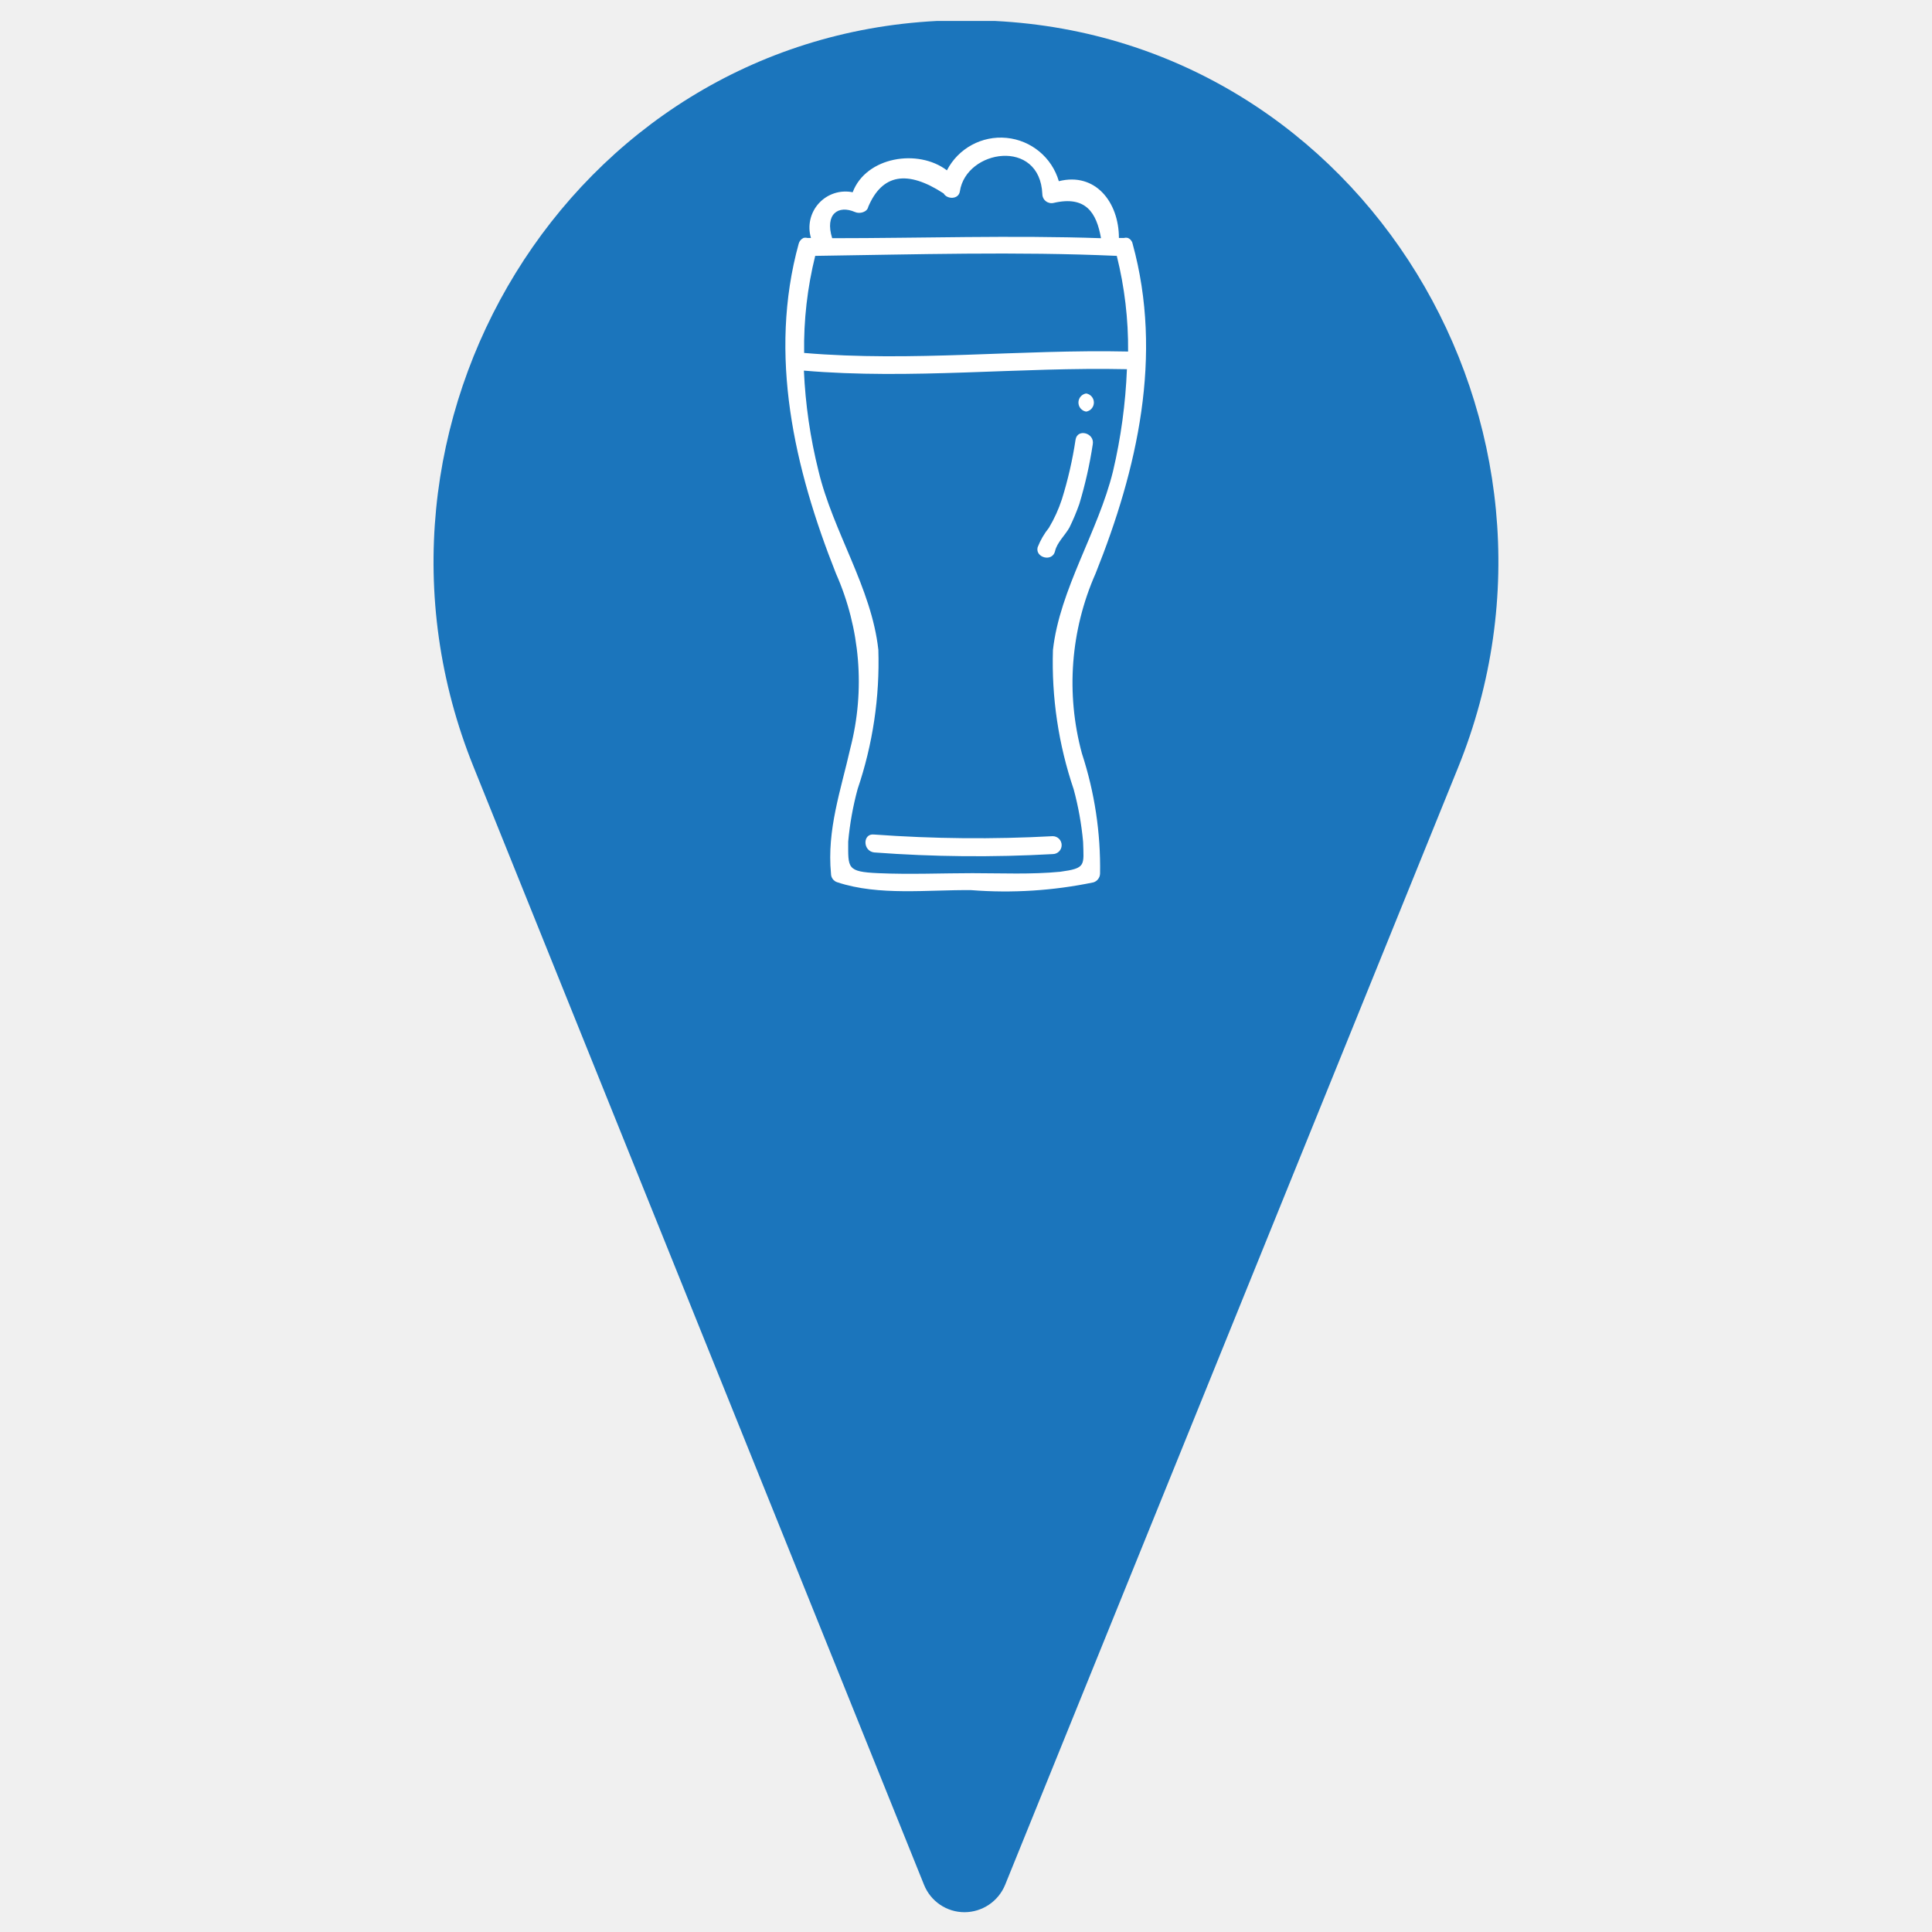
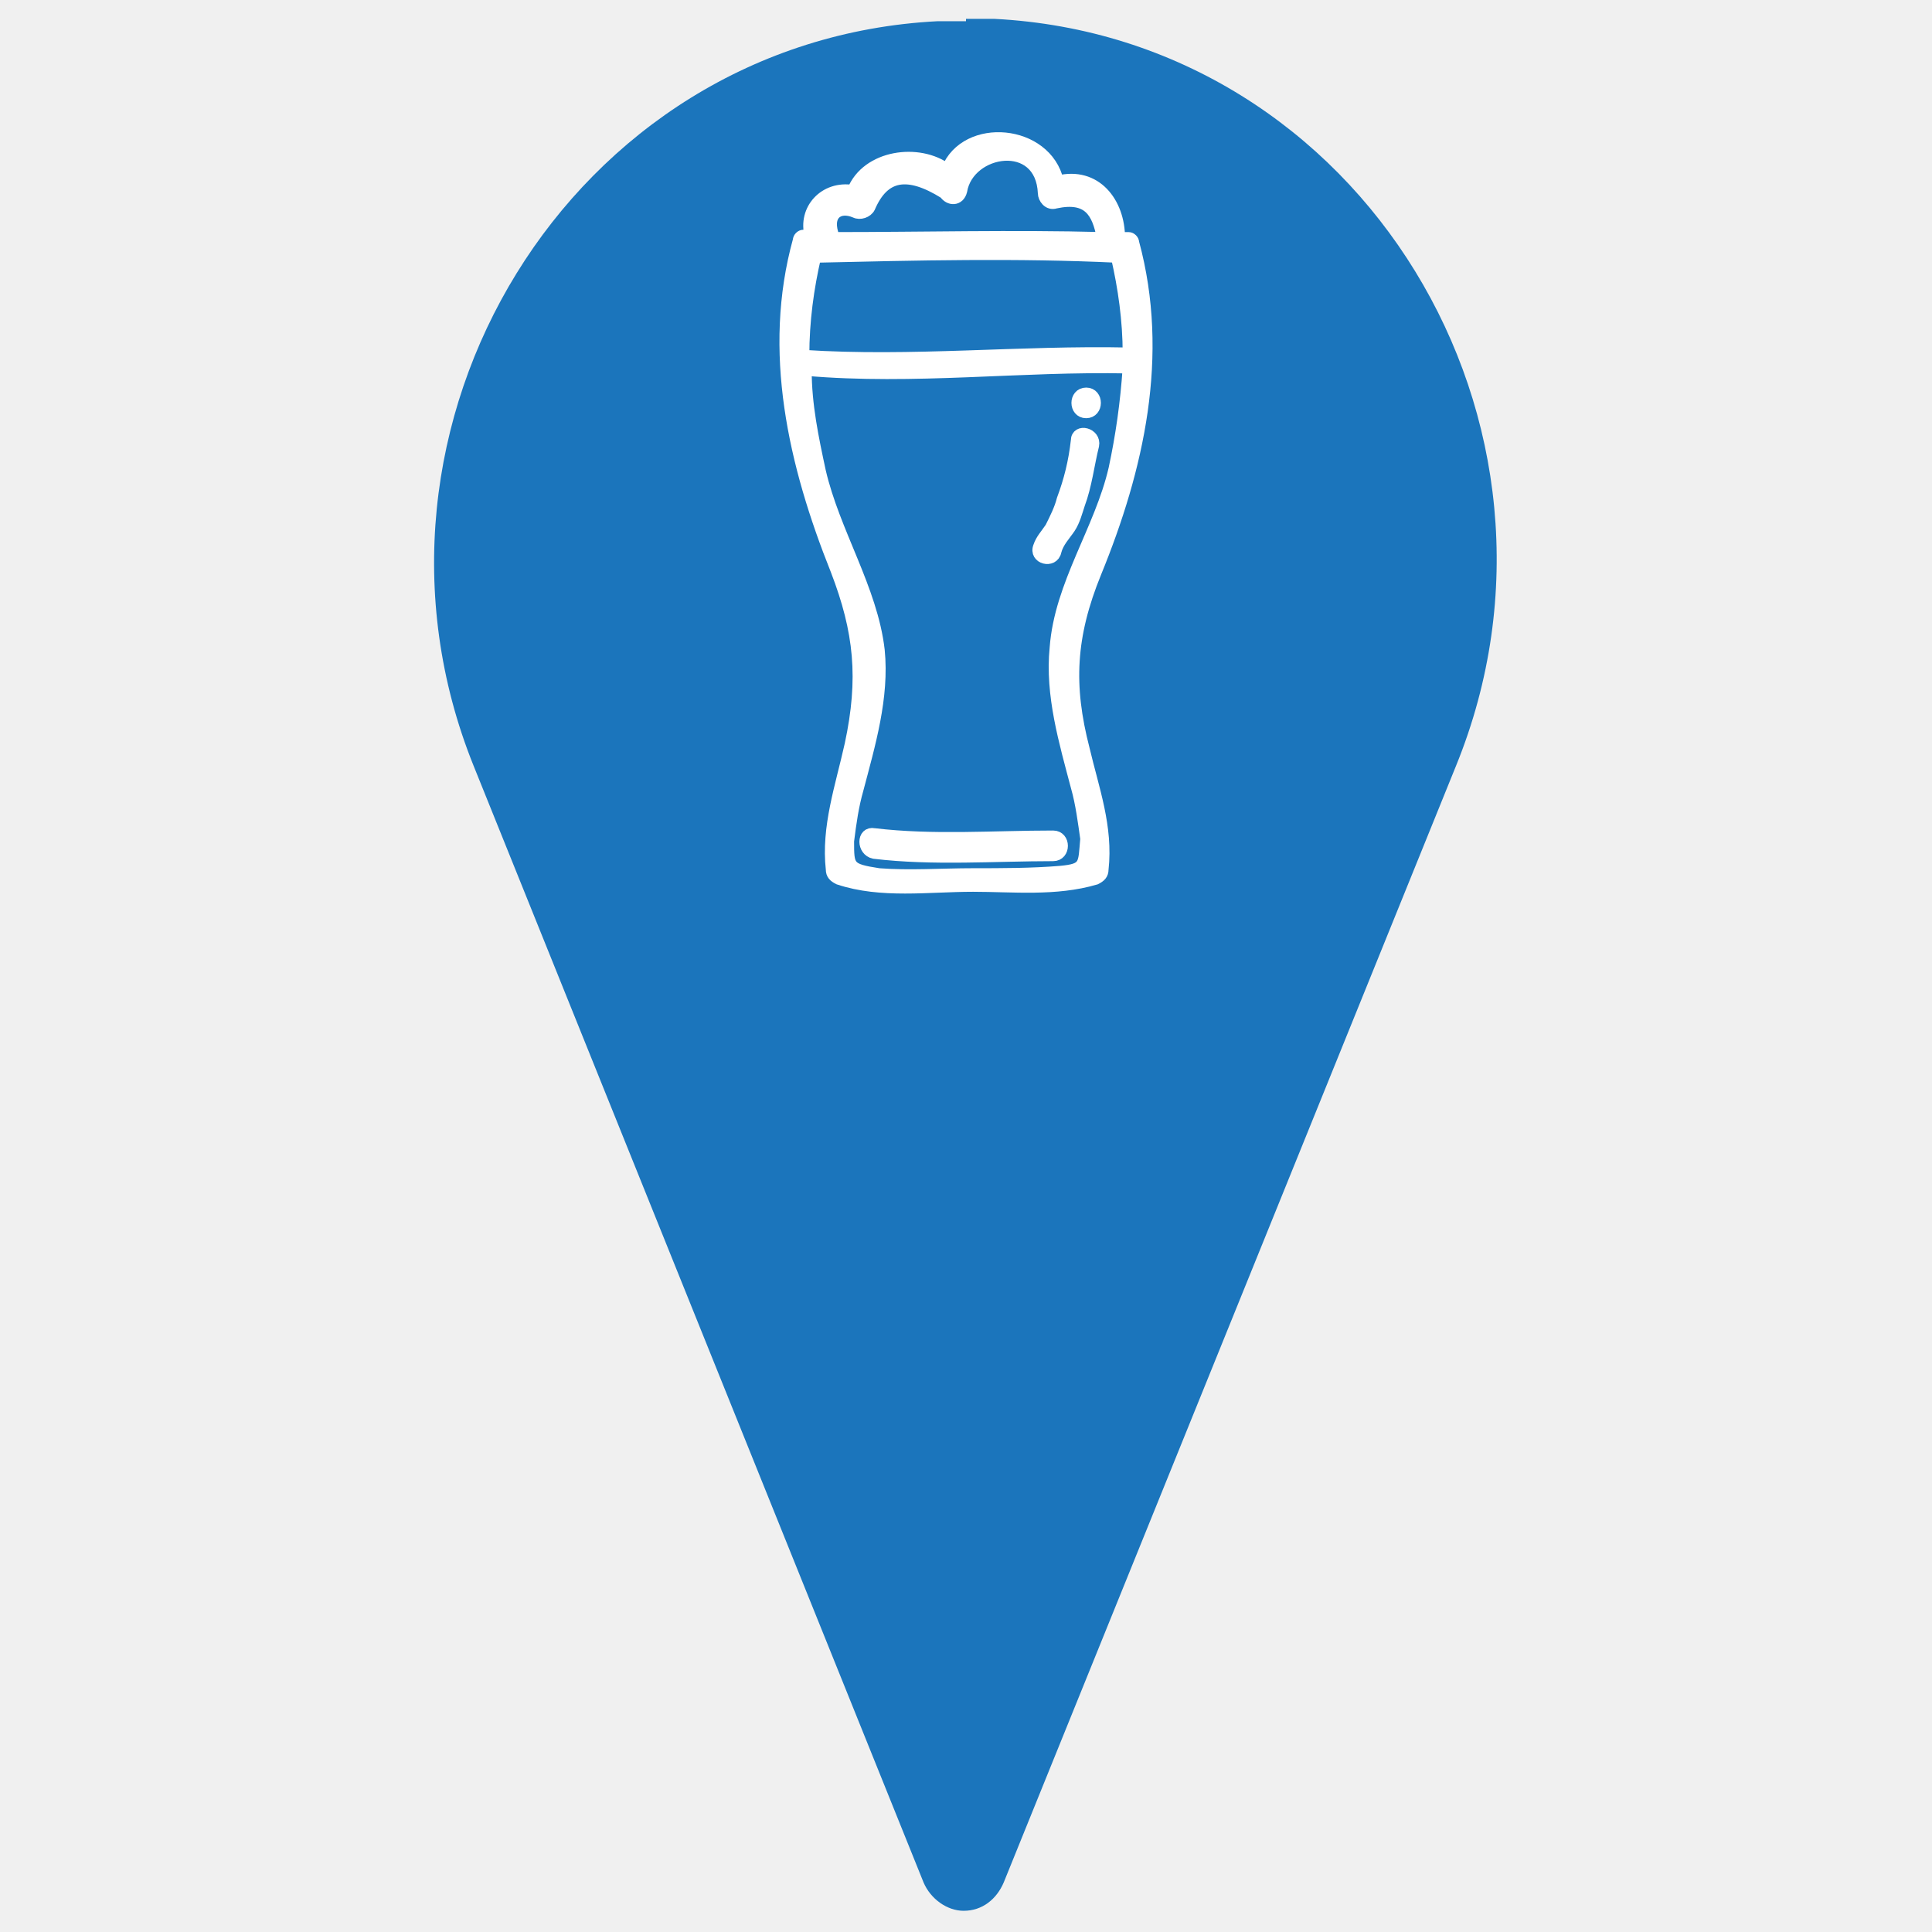
- <svg xmlns="http://www.w3.org/2000/svg" id="Laag_1" data-name="Laag 1" viewBox="0 0 82 82">
-   <defs>
-     <style>.cls-1{fill:#1b75bc;}.cls-2{fill:#fff;}</style>
-   </defs>
-   <g id="Layer_2" data-name="Layer 2">
-     <g id="Layer_1-2" data-name="Layer 1-2">
-       <path class="cls-1" d="M41,.89H39.76c-15.6.8-25.51,17.17-19.66,31.66L39.22,80a1.85,1.85,0,0,0,1.72,1.16h0A1.87,1.87,0,0,0,42.66,80L61.88,32.59c5.88-14.49-4-30.91-19.65-31.7Z" />
+ <svg xmlns="http://www.w3.org/2000/svg" version="1.1" id="Laag_1" x="0px" y="0px" viewBox="0 0 82 82" style="enable-background:new 0 0 82 82;" xml:space="preserve">
+   <style type="text/css">
+ 	.st0{fill:#1B75BC;}
+ 	.st1{fill:#FFD500;}
+ 	.st2{fill:#FFFFFF;}
+ 	.st3{fill:#FFFFFF;stroke:#FFFFFF;stroke-width:0.5;stroke-miterlimit:10;}
+ </style>
+   <g id="Layer_2_1_">
+     <g id="Layer_1-2_1_">
+       <path class="st0" d="M41,0.9h-1.2C24.2,1.7,14.3,18.1,20.1,32.5l19.1,47.4c0.3,0.7,1,1.2,1.7,1.2l0,0c0.8,0,1.4-0.5,1.7-1.2    l19.2-47.4c5.9-14.5-4-30.9-19.6-31.7H41z" />
    </g>
  </g>
-   <path class="cls-2" d="M44.68,35.49a59.88,59.88,0,0,1-7.58-.07c-.49-.06-.49.7,0,.76a58.09,58.09,0,0,0,7.58.07A.38.38,0,0,0,44.68,35.49Z" />
-   <path class="cls-2" d="M46.5,24.34c1.77-4.42,2.88-9.24,1.57-14a.33.33,0,0,0-.2-.24.29.29,0,0,0-.16,0h-.22c0-1.52-1-2.8-2.55-2.41a2.57,2.57,0,0,0-4.75-.46c-1.22-.93-3.43-.58-4,.93a1.53,1.53,0,0,0-1.77,1.94h-.15a.33.33,0,0,0-.17,0,.38.38,0,0,0-.2.24c-1.3,4.72-.19,9.54,1.58,14a11.32,11.32,0,0,1,.61,7.42c-.4,1.77-1,3.46-.82,5.32a.38.38,0,0,0,.28.37c1.76.58,3.83.31,5.67.33a18.43,18.43,0,0,0,5.19-.33.4.4,0,0,0,.28-.37,15.55,15.55,0,0,0-.77-5.1A11.47,11.47,0,0,1,46.5,24.34ZM34.6,10.86c4.25-.06,8.55-.19,12.8,0a16.17,16.17,0,0,1,.48,4.06c-4.59-.1-9.17.45-13.75.06A16.05,16.05,0,0,1,34.6,10.86ZM36.29,9c.2.09.52,0,.56-.22.59-1.39,1.65-1.58,3.2-.57.15.26.64.26.69-.09.27-1.78,3.4-2.27,3.5.12a.39.39,0,0,0,.49.37c1.35-.31,1.81.41,2,1.5-3.79-.13-7.61,0-11.41,0C35,9.08,35.58,8.69,36.29,9ZM45,37c-1.23.12-2.5.06-3.73.06s-2.66.06-4,0S36,36.84,36,35.72a13,13,0,0,1,.4-2.23,16.77,16.77,0,0,0,.88-5.91c-.29-2.64-1.92-5-2.54-7.59a21.46,21.46,0,0,1-.62-4.26c4.56.39,9.13-.16,13.71-.06A22.84,22.84,0,0,1,47.24,20c-.63,2.57-2.26,5-2.55,7.59a16.77,16.77,0,0,0,.88,5.91,13,13,0,0,1,.4,2.23C46,36.74,46.1,36.85,45,37Z" />
-   <path class="cls-2" d="M44.78,23.39c.08-.36.44-.69.61-1a9.1,9.1,0,0,0,.42-1,18.15,18.15,0,0,0,.57-2.53c.09-.48-.65-.69-.73-.2a16.86,16.86,0,0,1-.58,2.53,6,6,0,0,1-.55,1.21,3.15,3.15,0,0,0-.48.83C43.93,23.67,44.67,23.87,44.78,23.39Z" />
-   <path class="cls-2" d="M46.1,17.47a.39.39,0,0,0,0-.77A.39.39,0,0,0,46.1,17.47Z" />
+   <g>
+     <path class="st3" d="M44.7,35.5c-2.5,0-5.1,0.2-7.6-0.1c-0.5-0.1-0.5,0.7,0,0.8c2.5,0.3,5.1,0.1,7.6,0.1   C45.2,36.3,45.2,35.5,44.7,35.5z" />
+     <path class="st3" d="M46.5,24.3c1.8-4.4,2.9-9.2,1.6-14c0-0.1-0.1-0.2-0.2-0.2c0,0-0.1,0-0.2,0c-0.1,0-0.1,0-0.2,0   c0-1.5-1-2.8-2.6-2.4c-0.5-2.2-3.9-2.5-4.7-0.5c-1.2-0.9-3.4-0.6-4,0.9c-1.2-0.2-2.1,0.8-1.8,1.9c0,0-0.1,0-0.1,0   c-0.1,0-0.1,0-0.2,0c-0.1,0-0.2,0.1-0.2,0.2c-1.3,4.7-0.2,9.5,1.6,14c1,2.6,1.2,4.6,0.6,7.4c-0.4,1.8-1,3.5-0.8,5.3   c0,0.2,0.1,0.3,0.3,0.4c1.8,0.6,3.8,0.3,5.7,0.3c1.7,0,3.5,0.2,5.2-0.3c0.2-0.1,0.3-0.2,0.3-0.4c0.2-1.8-0.4-3.4-0.8-5.1   C45.3,29.1,45.4,27,46.5,24.3z M34.6,10.9c4.3-0.1,8.6-0.2,12.8,0c0.3,1.3,0.5,2.7,0.5,4.1c-4.6-0.1-9.2,0.4-13.8,0.1   C34.1,13.6,34.3,12.2,34.6,10.9z M36.3,9c0.2,0.1,0.5,0,0.6-0.2c0.6-1.4,1.6-1.6,3.2-0.6c0.2,0.3,0.6,0.3,0.7-0.1   c0.3-1.8,3.4-2.3,3.5,0.1c0,0.2,0.2,0.5,0.5,0.4c1.4-0.3,1.8,0.4,2,1.5c-3.8-0.1-7.6,0-11.4,0C35,9.1,35.6,8.7,36.3,9z M45,37   c-1.2,0.1-2.5,0.1-3.7,0.1c-1.3,0-2.7,0.1-4,0C36,36.9,36,36.8,36,35.7c0.1-0.8,0.2-1.5,0.4-2.2c0.5-1.9,1.1-3.9,0.9-5.9   c-0.3-2.6-1.9-5-2.5-7.6c-0.3-1.4-0.6-2.8-0.6-4.3c4.6,0.4,9.1-0.2,13.7-0.1c-0.1,1.5-0.3,2.9-0.6,4.3c-0.6,2.6-2.3,4.9-2.5,7.6   c-0.2,2,0.4,4,0.9,5.9c0.2,0.7,0.3,1.5,0.4,2.2C46,36.7,46.1,36.9,45,37z" />
+     <path class="st3" d="M44.8,23.4c0.1-0.4,0.4-0.7,0.6-1c0.2-0.3,0.3-0.7,0.4-1c0.3-0.8,0.4-1.7,0.6-2.5c0.1-0.5-0.7-0.7-0.7-0.2   c-0.1,0.9-0.3,1.7-0.6,2.5c-0.1,0.4-0.3,0.8-0.5,1.2c-0.2,0.3-0.4,0.5-0.5,0.8C43.9,23.7,44.7,23.9,44.8,23.4z" />
+     <path class="st3" d="M46.1,17.5c0.5,0,0.5-0.8,0-0.8C45.6,16.7,45.6,17.5,46.1,17.5z" />
+   </g>
</svg>
